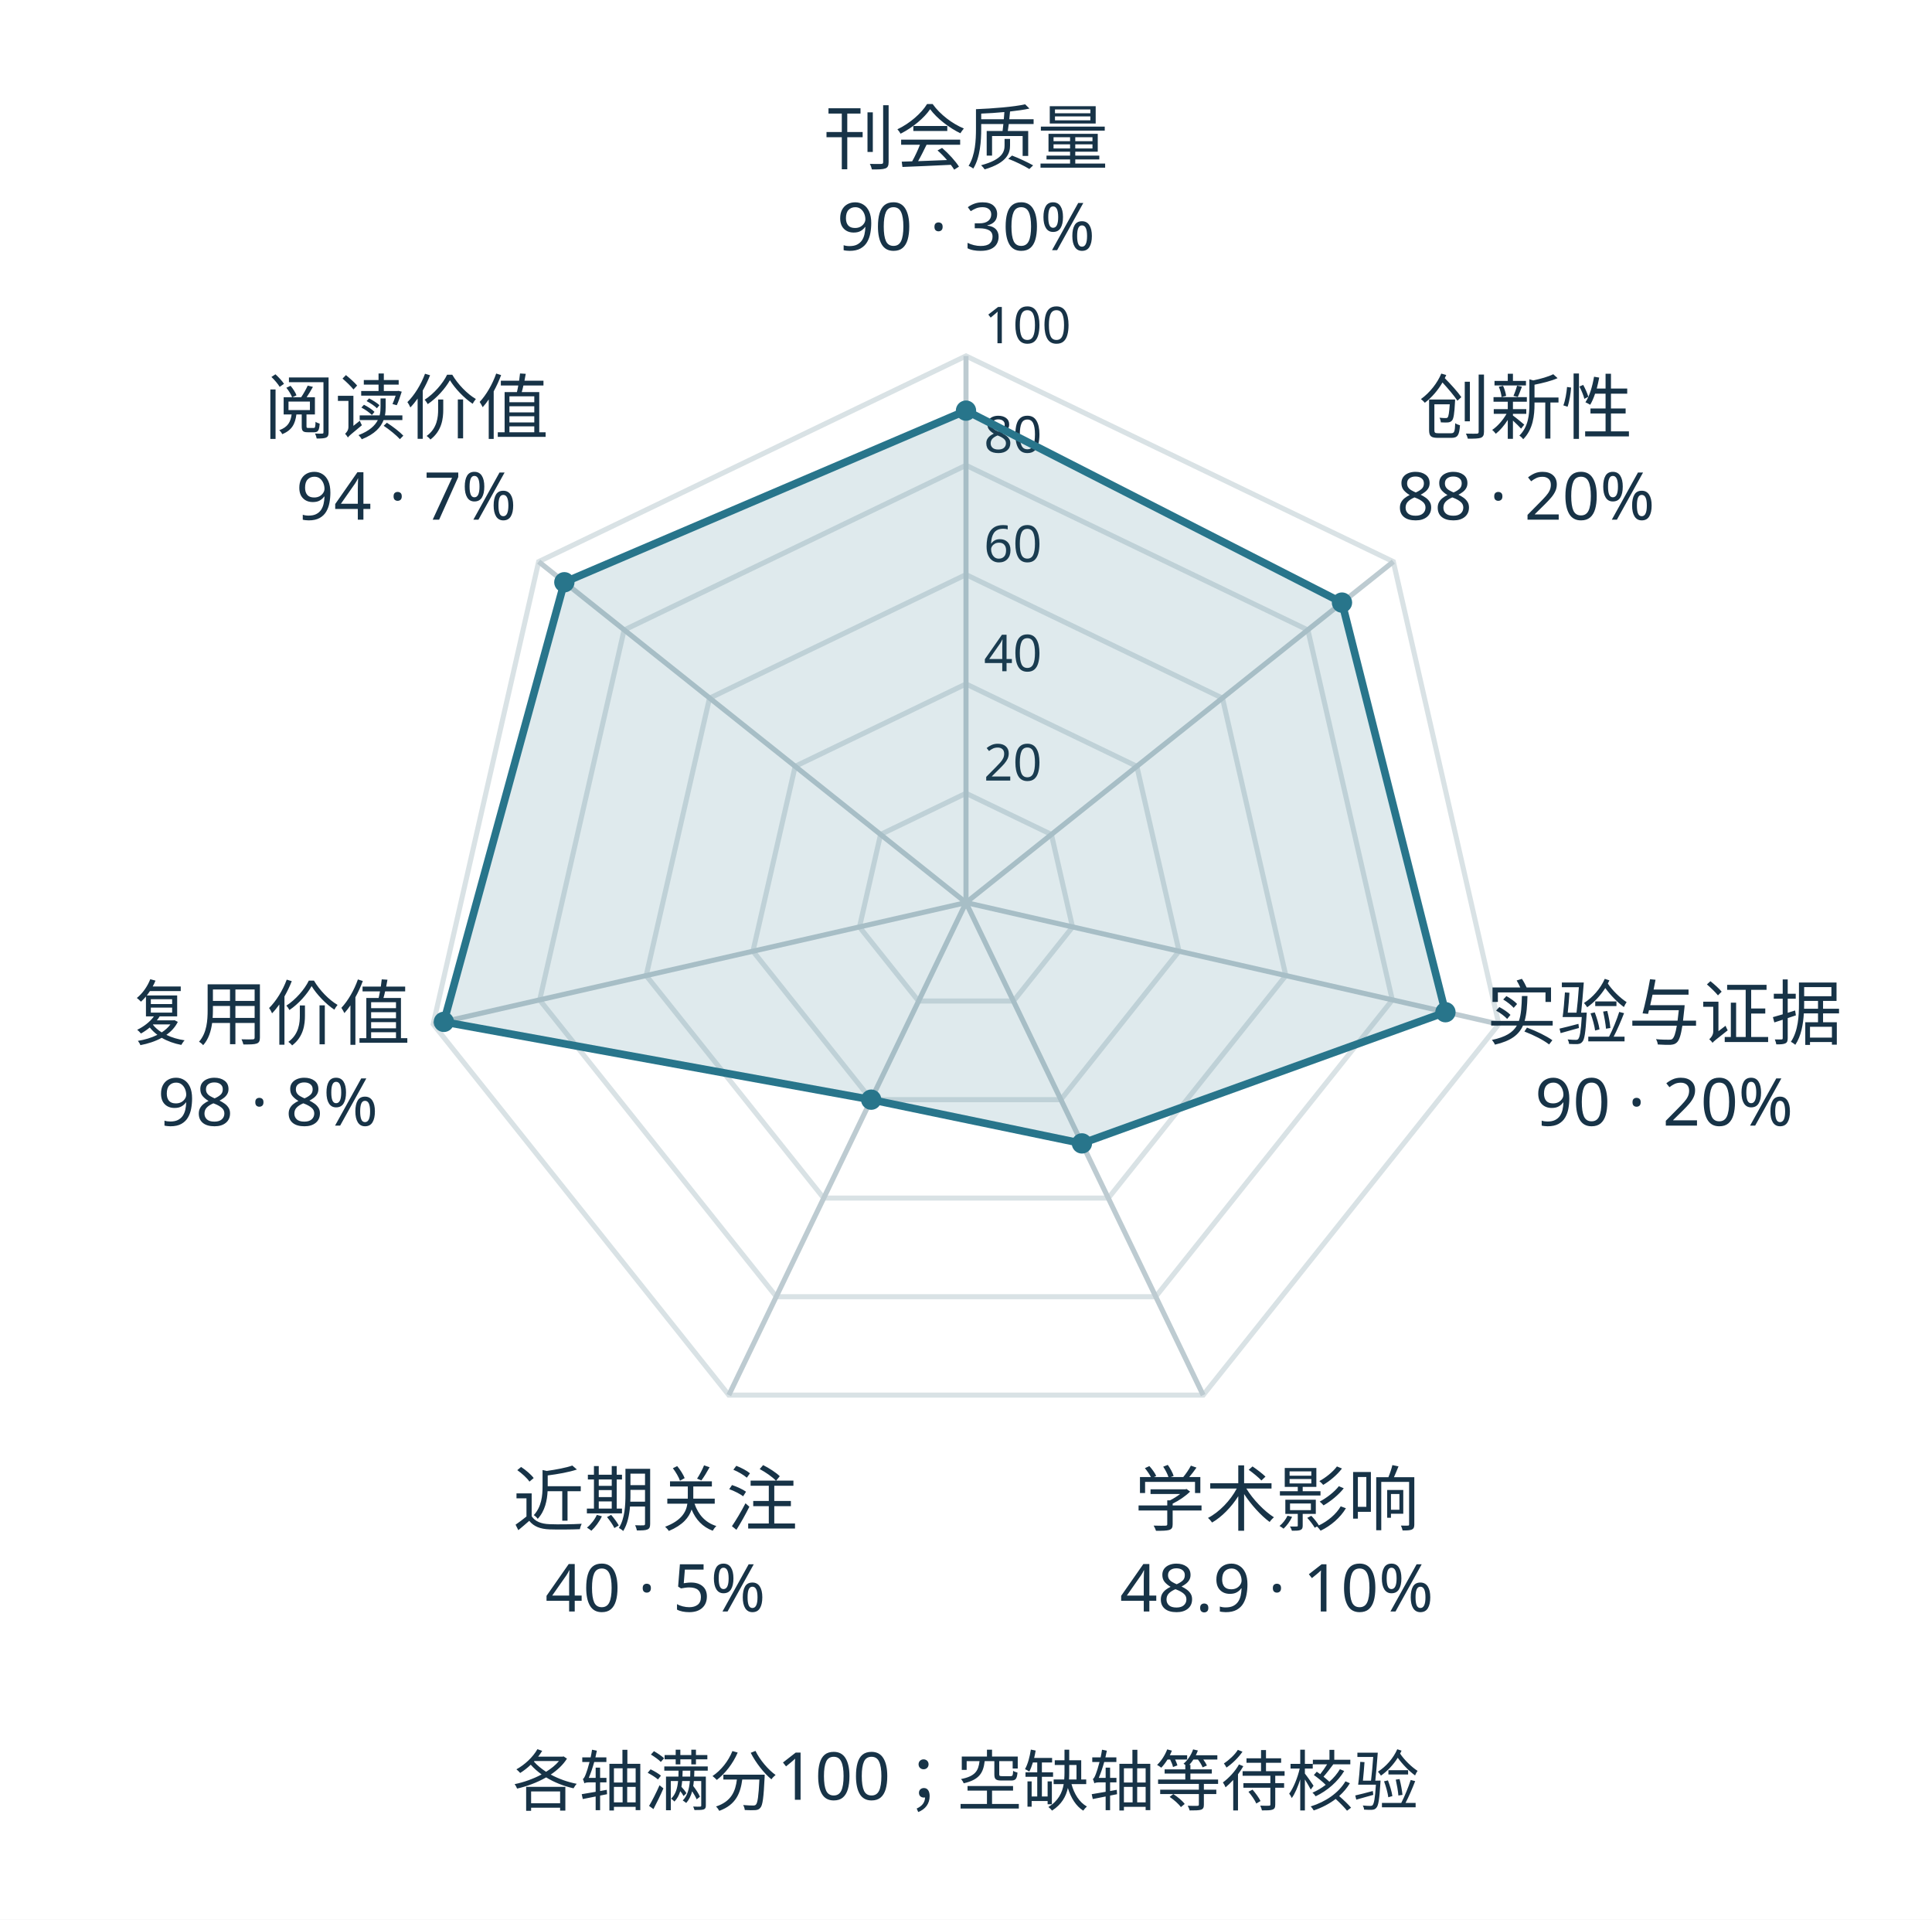
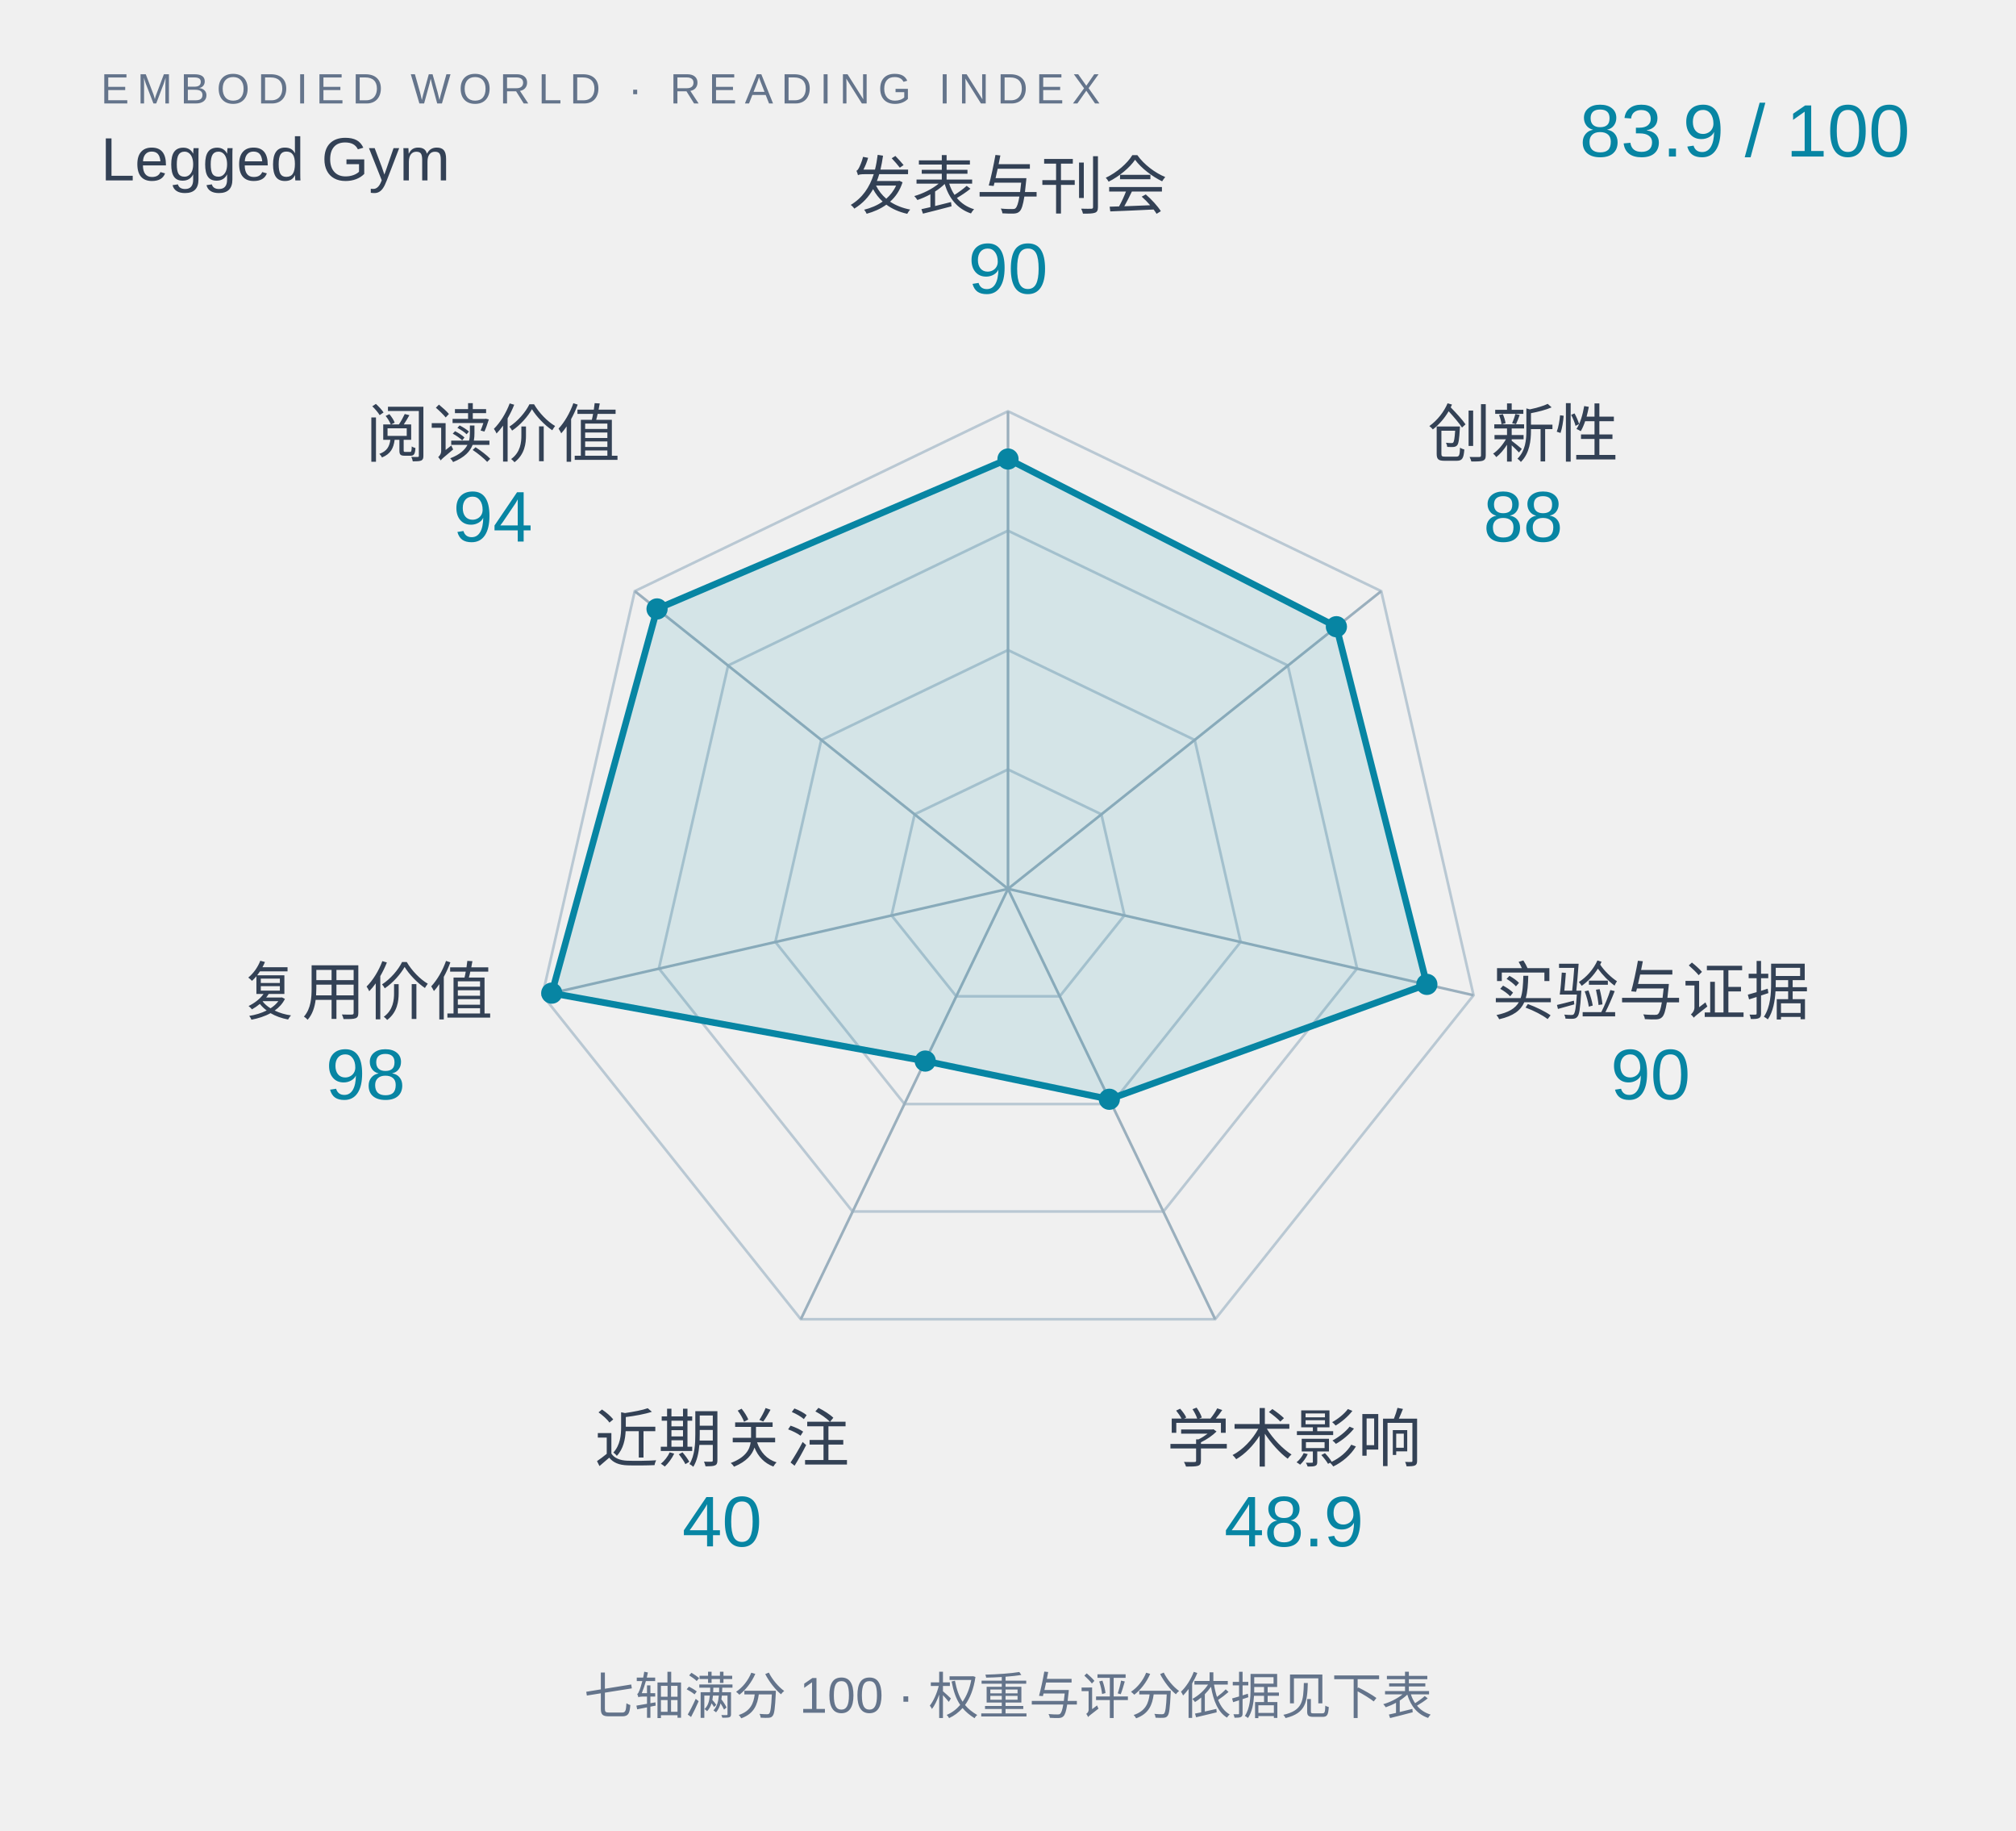
- <svg xmlns="http://www.w3.org/2000/svg" width="760" height="755" viewBox="0 0 760 755" role="img">
-   <rect width="760" height="755" fill="#fff" />
-   <g font-family="sans-serif" font-size="28" fill="#173347">
-     <polygon points="380.0,312.0 413.6,328.2 421.9,364.6 398.7,393.7 361.3,393.7 338.1,364.6 346.4,328.2" fill="none" stroke="#d9e2e5" stroke-width="2" />
-     <text x="387" y="307.0" font-size="20">20</text>
-     <polygon points="380.0,269.0 447.2,301.4 463.8,374.1 417.3,432.5 342.7,432.5 296.2,374.1 312.8,301.4" fill="none" stroke="#d9e2e5" stroke-width="2" />
-     <text x="387" y="264.0" font-size="20">40</text>
-     <polygon points="380.0,226.0 480.9,274.6 505.8,383.7 436.0,471.2 324.0,471.2 254.2,383.7 279.1,274.6" fill="none" stroke="#d9e2e5" stroke-width="2" />
-     <text x="387" y="221.0" font-size="20">60</text>
-     <polygon points="380.0,183.0 514.5,247.8 547.7,393.3 454.6,510.0 305.4,510.0 212.3,393.3 245.5,247.8" fill="none" stroke="#d9e2e5" stroke-width="2" />
-     <text x="387" y="178.0" font-size="20">80</text>
-     <polygon points="380.0,140.0 548.1,220.9 589.6,402.8 473.3,548.7 286.7,548.7 170.4,402.8 211.9,220.9" fill="none" stroke="#d9e2e5" stroke-width="2" />
-     <text x="387" y="135.0" font-size="20">100</text>
-     <line x1="380" y1="355" x2="380.0" y2="140.0" stroke="#bdcbd1" stroke-width="2" />
-     <text x="380.0" y="64.4" text-anchor="middle">刊会质量</text>
-     <text x="380.0" y="98.4" font-size="26" text-anchor="middle">90 · 30%</text>
-     <line x1="380" y1="355" x2="548.1" y2="220.9" stroke="#bdcbd1" stroke-width="2" />
-     <text x="600.2" y="170.4" text-anchor="middle">创新性</text>
-     <text x="600.2" y="204.4" font-size="26" text-anchor="middle">88 · 20%</text>
-     <line x1="380" y1="355" x2="589.6" y2="402.8" stroke="#bdcbd1" stroke-width="2" />
-     <text x="654.6" y="408.7" text-anchor="middle">实验与证据</text>
-     <text x="654.6" y="442.7" font-size="26" text-anchor="middle">90 · 20%</text>
-     <line x1="380" y1="355" x2="473.3" y2="548.7" stroke="#bdcbd1" stroke-width="2" />
-     <text x="502.2" y="599.8" text-anchor="middle">学术影响</text>
-     <text x="502.2" y="633.8" font-size="26" text-anchor="middle">48.9 · 10%</text>
-     <line x1="380" y1="355" x2="286.7" y2="548.7" stroke="#bdcbd1" stroke-width="2" />
-     <text x="257.8" y="599.8" text-anchor="middle">近期关注</text>
-     <text x="257.8" y="633.8" font-size="26" text-anchor="middle">40 · 5%</text>
-     <line x1="380" y1="355" x2="170.4" y2="402.8" stroke="#bdcbd1" stroke-width="2" />
-     <text x="105.4" y="408.7" text-anchor="middle">复用价值</text>
-     <text x="105.4" y="442.7" font-size="26" text-anchor="middle">98 · 8%</text>
-     <line x1="380" y1="355" x2="211.9" y2="220.9" stroke="#bdcbd1" stroke-width="2" />
-     <text x="159.8" y="170.4" text-anchor="middle">阅读价值</text>
-     <text x="159.8" y="204.4" font-size="26" text-anchor="middle">94 · 7%</text>
-     <polygon points="380.0,161.5 527.9,237.0 568.6,398.1 425.6,449.7 342.7,432.5 174.6,401.9 222.0,229.0" fill="#28758b" fill-opacity=".15" stroke="#28758b" stroke-width="3" />
-     <circle cx="380.0" cy="161.5" r="4" fill="#28758b" />
-     <circle cx="527.9" cy="237.0" r="4" fill="#28758b" />
-     <circle cx="568.6" cy="398.1" r="4" fill="#28758b" />
-     <circle cx="425.6" cy="449.7" r="4" fill="#28758b" />
-     <circle cx="342.7" cy="432.5" r="4" fill="#28758b" />
-     <circle cx="174.6" cy="401.9" r="4" fill="#28758b" />
-     <circle cx="222.0" cy="229.0" r="4" fill="#28758b" />
-     <text x="380" y="710" font-size="26" text-anchor="middle">各轴满分100；空缺轴等待核验</text>
+ <svg xmlns="http://www.w3.org/2000/svg" width="760" height="690" viewBox="0 0 760 690" role="img">
+   <g font-family="Arial, PingFang SC, sans-serif" fill="#334155">
+     <text x="38" y="39" font-size="16" letter-spacing="3" fill="#64748b">EMBODIED WORLD · READING INDEX</text>
+     <text x="38" y="68" font-size="23">Legged Gym</text>
+     <text x="720" y="59" font-size="28" text-anchor="end" fill="#0785a3">83.9 / 100</text>
+     <polygon points="380.0,290.0 415.2,306.9 423.9,345.0 399.5,375.5 360.5,375.5 336.1,345.0 344.8,306.9" fill="none" stroke="#b9c8d3" stroke-width="1" />
+     <polygon points="380.0,245.0 450.4,278.9 467.7,355.0 419.0,416.1 341.0,416.1 292.3,355.0 309.6,278.9" fill="none" stroke="#b9c8d3" stroke-width="1" />
+     <polygon points="380.0,200.0 485.5,250.8 511.6,365.0 438.6,456.6 321.4,456.6 248.4,365.0 274.5,250.8" fill="none" stroke="#b9c8d3" stroke-width="1" />
+     <polygon points="380.0,155.0 520.7,222.8 555.5,375.1 458.1,497.2 301.9,497.2 204.5,375.1 239.3,222.8" fill="none" stroke="#b9c8d3" stroke-width="1" />
+     <line x1="380" y1="335" x2="380.0" y2="155.0" stroke="#9aafbd" stroke-width="1" />
+     <line x1="380" y1="335" x2="520.7" y2="222.8" stroke="#9aafbd" stroke-width="1" />
+     <line x1="380" y1="335" x2="555.5" y2="375.1" stroke="#9aafbd" stroke-width="1" />
+     <line x1="380" y1="335" x2="458.1" y2="497.2" stroke="#9aafbd" stroke-width="1" />
+     <line x1="380" y1="335" x2="301.9" y2="497.2" stroke="#9aafbd" stroke-width="1" />
+     <line x1="380" y1="335" x2="204.5" y2="375.1" stroke="#9aafbd" stroke-width="1" />
+     <line x1="380" y1="335" x2="239.3" y2="222.8" stroke="#9aafbd" stroke-width="1" />
+     <polygon points="380.0,173.0 503.8,236.2 537.9,371.0 418.2,414.3 348.8,399.9 208.0,374.3 247.7,229.5" fill="#0785a3" fill-opacity=".12" stroke="#0785a3" stroke-width="2.5" stroke-linejoin="round" />
+     <text x="380.0" y="78.6" font-size="24" text-anchor="middle">发表与刊会</text>
+     <text x="380.0" y="110.6" font-size="27" fill="#0785a3" text-anchor="middle">90</text>
+     <circle cx="380.0" cy="173.0" r="4" fill="#0785a3" />
+     <text x="574.2" y="172.1" font-size="24" text-anchor="middle">创新性</text>
+     <text x="574.2" y="204.1" font-size="27" fill="#0785a3" text-anchor="middle">88</text>
+     <circle cx="503.8" cy="236.2" r="4" fill="#0785a3" />
+     <text x="622.2" y="382.3" font-size="24" text-anchor="middle">实验与证据</text>
+     <text x="622.2" y="414.3" font-size="27" fill="#0785a3" text-anchor="middle">90</text>
+     <circle cx="537.9" cy="371.0" r="4" fill="#0785a3" />
+     <text x="487.8" y="550.8" font-size="24" text-anchor="middle">学术影响</text>
+     <text x="487.8" y="582.8" font-size="27" fill="#0785a3" text-anchor="middle">48.9</text>
+     <circle cx="418.2" cy="414.3" r="4" fill="#0785a3" />
+     <text x="272.2" y="550.8" font-size="24" text-anchor="middle">近期关注</text>
+     <text x="272.2" y="582.8" font-size="27" fill="#0785a3" text-anchor="middle">40</text>
+     <circle cx="348.8" cy="399.9" r="4" fill="#0785a3" />
+     <text x="137.8" y="382.3" font-size="24" text-anchor="middle">复用价值</text>
+     <text x="137.8" y="414.3" font-size="27" fill="#0785a3" text-anchor="middle">98</text>
+     <circle cx="208.0" cy="374.3" r="4" fill="#0785a3" />
+     <text x="185.8" y="172.1" font-size="24" text-anchor="middle">阅读价值</text>
+     <text x="185.8" y="204.1" font-size="27" fill="#0785a3" text-anchor="middle">94</text>
+     <circle cx="247.7" cy="229.5" r="4" fill="#0785a3" />
+     <text x="380" y="646" font-size="19" text-anchor="middle" fill="#64748b">七轴满分 100 · 权重与评分依据见下表</text>
  </g>
</svg>
